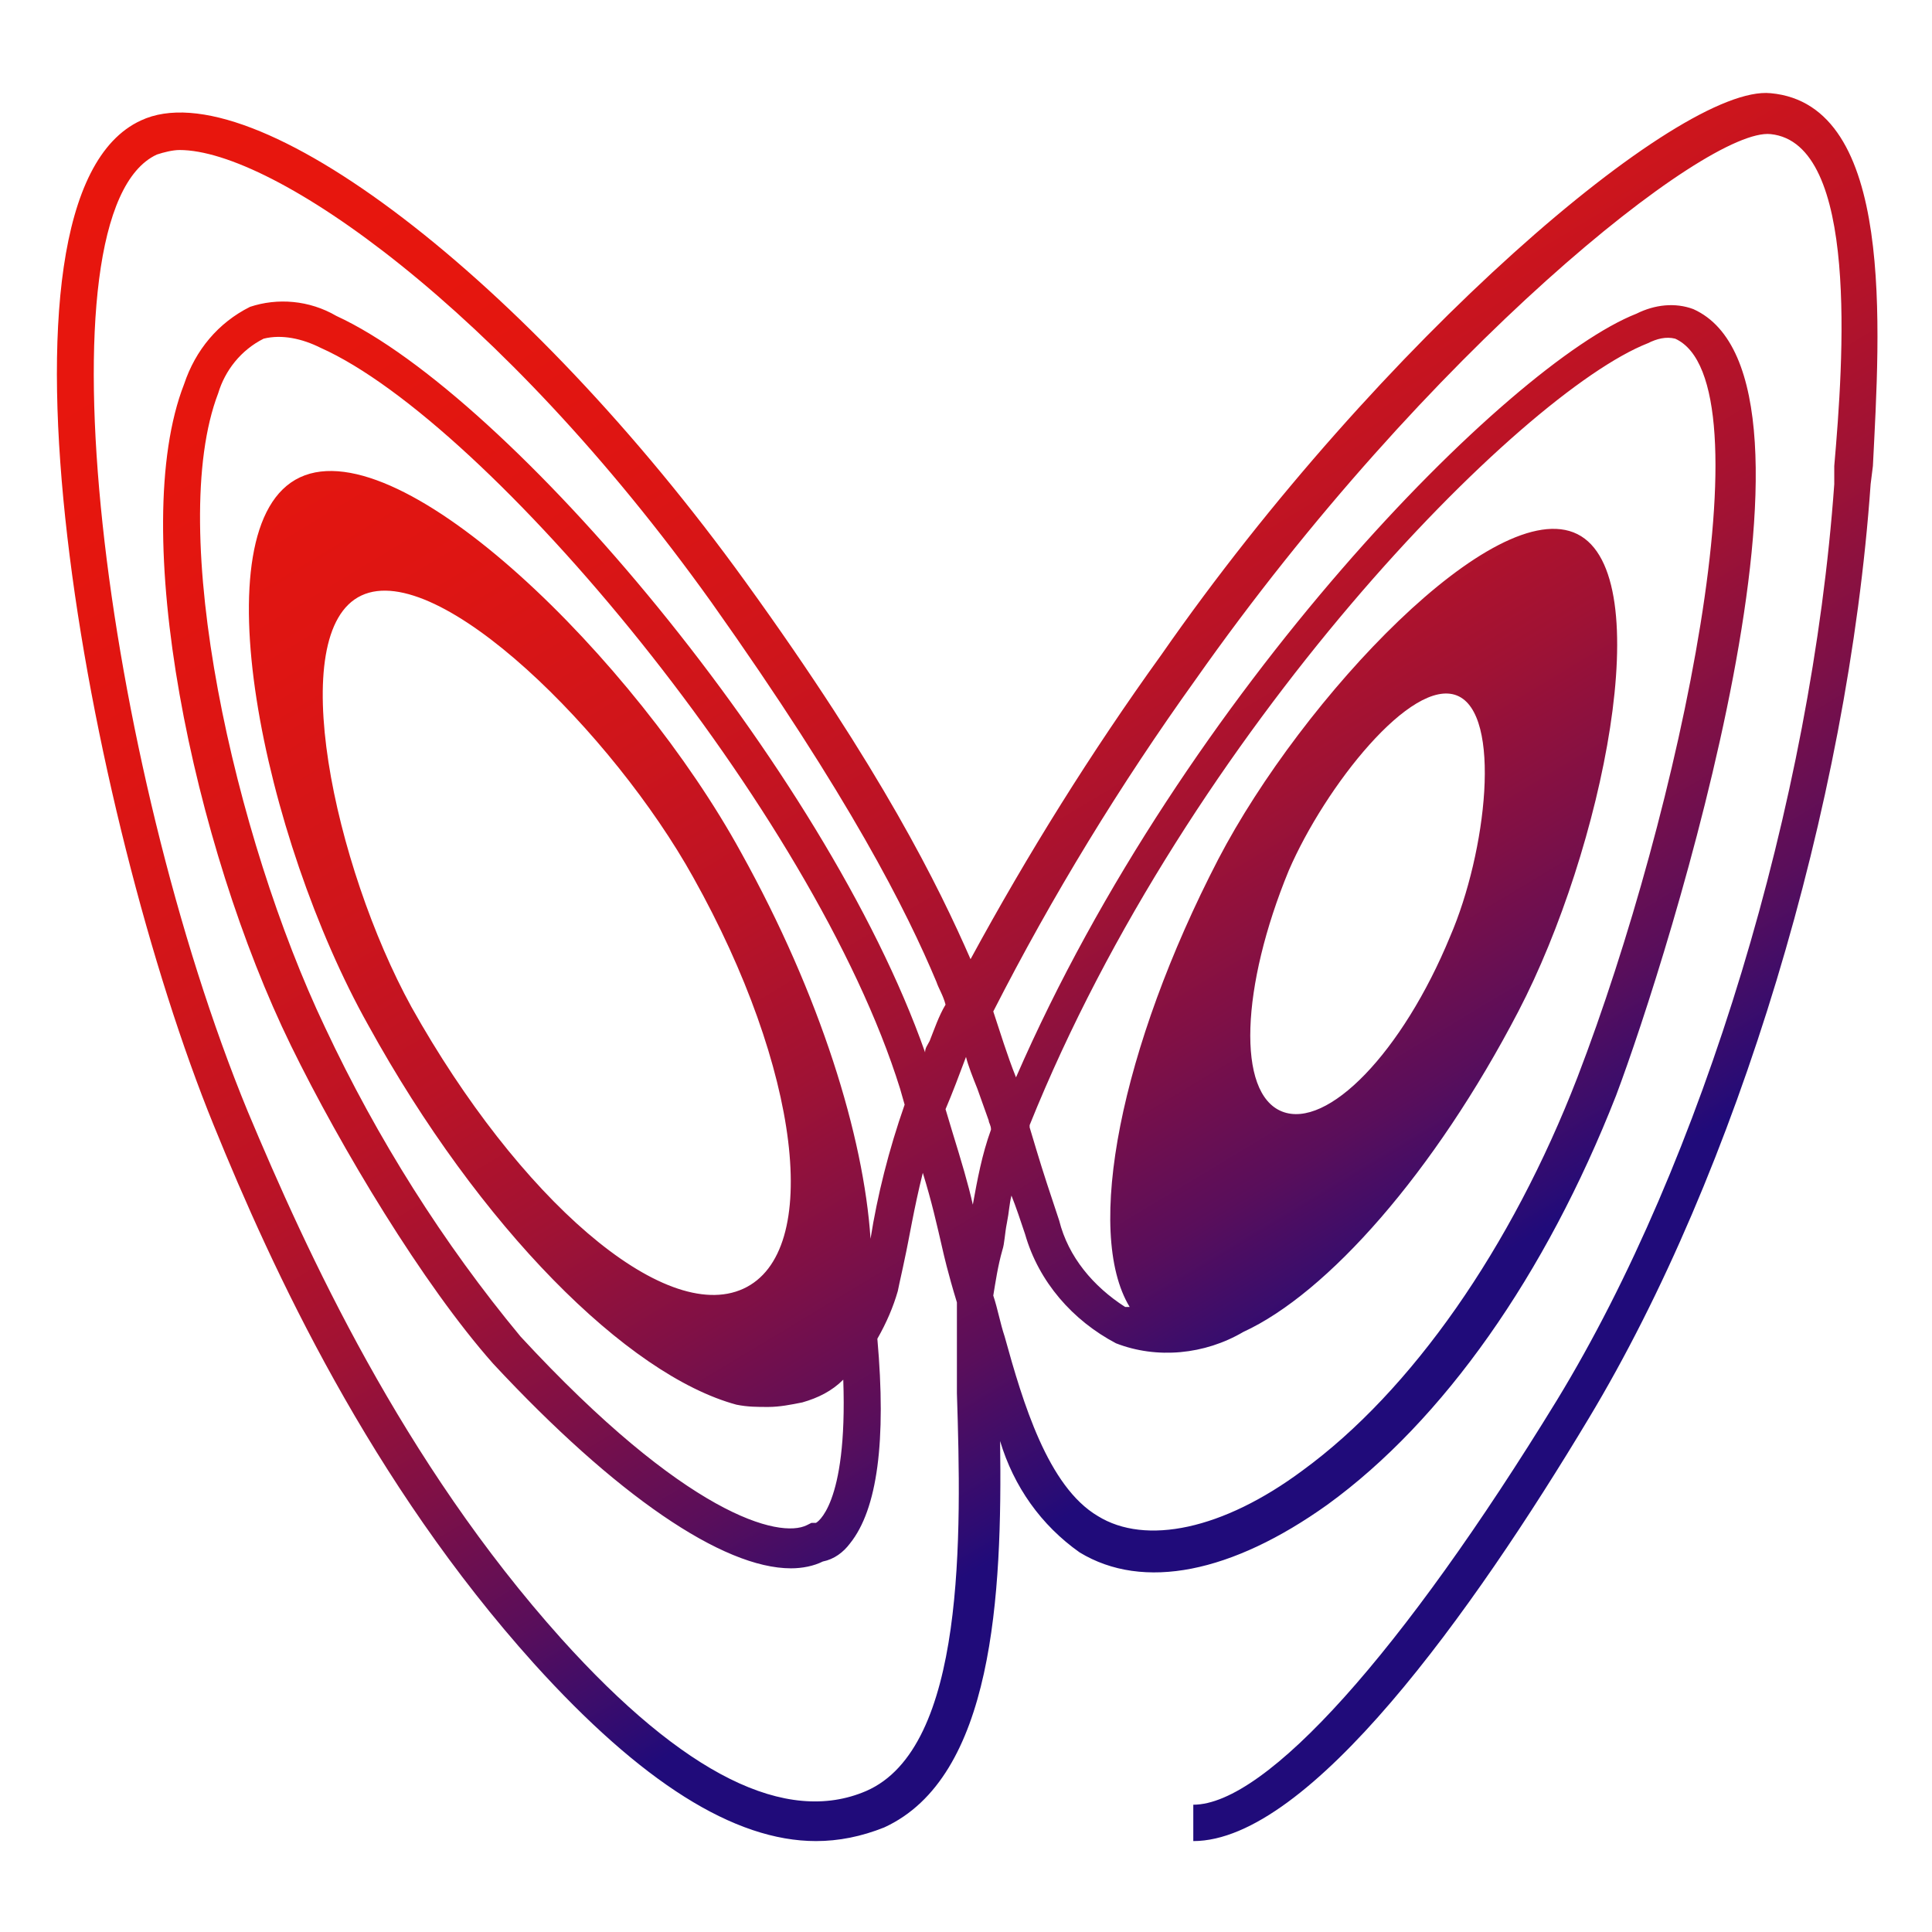
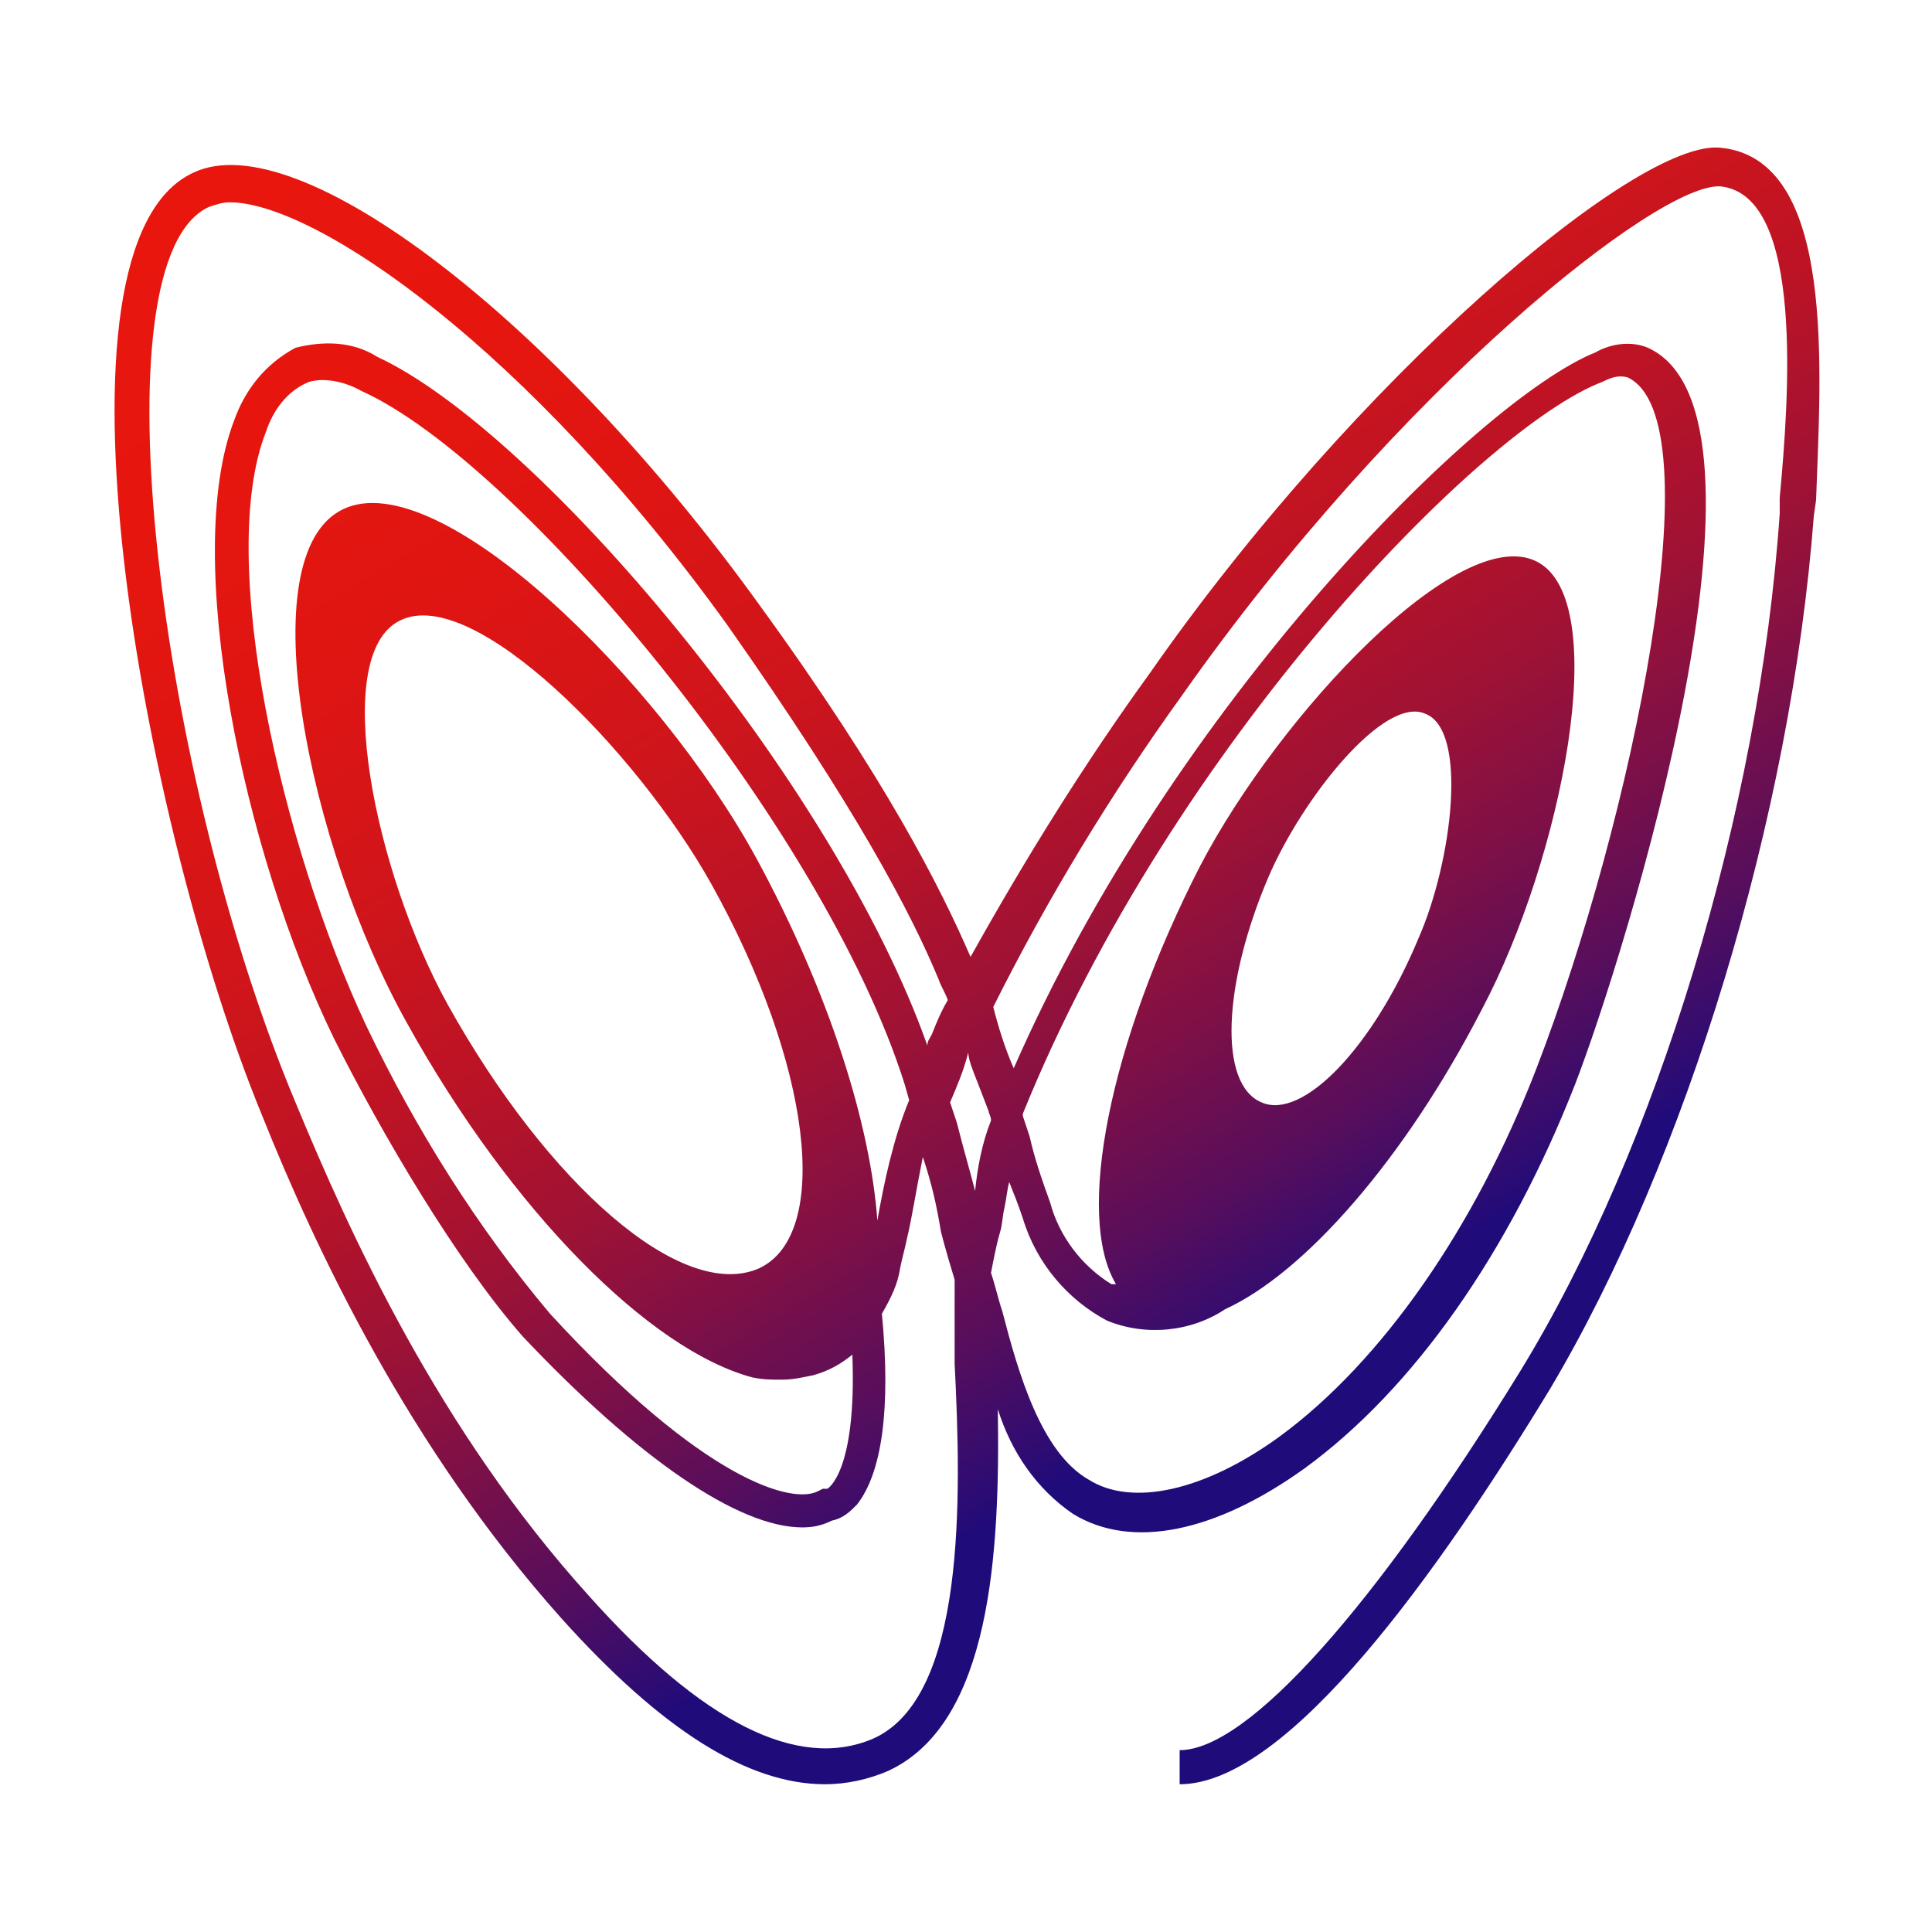
<svg xmlns="http://www.w3.org/2000/svg" version="1.1" id="Layer_1" x="0px" y="0px" viewBox="0 0 85 85" style="enable-background:new 0 0 85 85;" xml:space="preserve">
  <style type="text/css">
	.st0{fill:url(#SVGID_1_);}
</style>
-   <linearGradient id="SVGID_1_" gradientUnits="userSpaceOnUse" x1="21.018" y1="99.174" x2="62.288" y2="30.536" gradientTransform="matrix(1 0 0 -1 0 88)">
+   <linearGradient id="SVGID_1_" gradientUnits="userSpaceOnUse" x1="22.395" y1="984.241" x2="61.038" y2="1048.511" gradientTransform="matrix(1 0 0 1 0 -992)">
    <stop offset="0" style="stop-color:#DA150E" />
    <stop offset="0" style="stop-color:#DC150E" />
    <stop offset="0" style="stop-color:#E5160D" />
    <stop offset="0" style="stop-color:#E9160D" />
    <stop offset="0.24" style="stop-color:#E6160E" />
    <stop offset="0.38" style="stop-color:#DE1513" />
    <stop offset="0.51" style="stop-color:#CF151B" />
    <stop offset="0.62" style="stop-color:#BB1326" />
    <stop offset="0.72" style="stop-color:#A01234" />
    <stop offset="0.81" style="stop-color:#7F1046" />
    <stop offset="0.9" style="stop-color:#590E5B" />
    <stop offset="0.98" style="stop-color:#2D0C73" />
    <stop offset="1" style="stop-color:#200B7A" />
  </linearGradient>
-   <path class="st0" d="M77.9,4.1c-4-0.4-17.2,10.9-26.8,24.7c-3.1,4.3-5.9,8.8-8.4,13.4c-1.4-3.2-3.9-8.3-9.9-16.6  C23.2,12.3,11.1,3,6.2,5.3C-1.2,8.7,3.9,36,9.4,49.5c2.6,6.4,6.9,15.7,14.1,23.7c4.7,5.2,8.8,7.8,12.4,7.8c1,0,2-0.2,3-0.6  c4.8-2.2,5.2-10.2,5.1-17c0.6,2,1.8,3.7,3.5,4.9c2.8,1.7,6.7,0.9,10.9-2.1c5.1-3.7,9.6-10.1,12.7-18c2.3-6.1,10.3-31.5,3.4-34.6  c-0.8-0.3-1.7-0.2-2.5,0.2c-5.6,2.2-19.9,16.6-27.3,33.6c-0.4-1-0.7-2-1-2.9c2.6-5.1,5.6-10,8.9-14.6c10.2-14.5,22.5-24.3,25.3-24  c3.9,0.4,3.2,10,2.8,14.6v0.8c-1,14-5.8,29.8-12.2,40.3c-6.8,11.1-12.8,17.8-16,17.8v1.6c5.1,0,12.3-10.1,17.4-18.6  c6.5-10.8,11.4-26.9,12.4-41.1l0.1-0.8C82.7,14.5,83.4,4.6,77.9,4.1z M38.1,78.8c-3.5,1.5-8-0.7-13.4-6.7c-7-7.8-11.2-17-13.8-23.2  C4.6,33.6,1.5,9.3,6.9,6.8c0.3-0.1,0.7-0.2,1-0.2c4.1,0,14.1,6.9,23.4,19.9c6.1,8.6,8.6,13.6,9.9,16.7c0.1,0.3,0.3,0.6,0.4,1  c-0.3,0.5-0.5,1.1-0.7,1.6c-0.1,0.2-0.2,0.3-0.2,0.5c-4.4-12.5-18.3-28.9-25.9-32.4c-1.2-0.7-2.6-0.8-3.8-0.4  c-1.4,0.7-2.4,1.9-2.9,3.4C5.6,23.3,8.5,37.2,12.8,46c2.2,4.5,5.8,10.5,8.9,14c5.4,5.8,10.1,9,13.1,9c0.5,0,1-0.1,1.4-0.3  c0.5-0.1,0.9-0.4,1.2-0.8c1.2-1.5,1.6-4.5,1.2-9c0.4-0.7,0.7-1.4,0.9-2.1c0.1-0.5,0.2-0.9,0.3-1.4c0.2-0.9,0.4-2.2,0.8-3.8  c0.4,1.3,0.6,2.2,0.9,3.5c0,0,0.2,0.9,0.6,2.2c0,1.2,0,2.5,0,4C42.3,67.5,42.5,76.9,38.1,78.8L38.1,78.8z M18.1,44.3  c-3.4-6.2-5.6-16.5-2.2-18.1c3.4-1.6,11.1,6.1,14.6,12.4c4.7,8.4,5.7,16.5,2.2,18.1S22.8,52.7,18.1,44.3z M38.3,54.5  C38,50,36.1,43.8,32.6,37.5C28,29.1,17.7,18.9,13.2,21s-1.6,15.9,3,24.1c4.9,8.9,11.4,15.4,16.2,16.7l0,0c0.5,0.1,0.9,0.1,1.4,0.1  c0.5,0,1-0.1,1.5-0.2c0.7-0.2,1.3-0.5,1.8-1c0.2,5.6-1.2,6.3-1.2,6.3h-0.2l-0.2,0.1c-1.2,0.6-5.3-0.4-12.6-8.3  c-3.4-4.1-6.3-8.7-8.6-13.6c-4-8.4-7-21.9-4.7-27.9c0.3-1,1-1.9,2-2.4c0.8-0.2,1.7,0,2.5,0.4c7.4,3.3,21.7,20.4,25.5,32.6l0,0  l0.2,0.7C39.1,50.6,38.6,52.6,38.3,54.5z M44.1,55c0.1-0.3,0.1-0.7,0.2-1.2s0.1-0.8,0.2-1.2c0.2,0.5,0.4,1.1,0.6,1.7  c0.6,2.1,2.1,3.8,4,4.8c1.8,0.7,3.9,0.5,5.6-0.5c3.7-1.7,8.4-7,12.1-14.1s6.2-19.2,2.6-21c-3.6-1.8-12.1,7.2-15.8,14.3  c-4.3,8.3-5.9,16.4-3.9,19.7h-0.2c-1.4-0.9-2.5-2.2-2.9-3.8c-0.4-1.2-0.7-2.1-1-3.1l-0.3-1c0,0,0-0.1,0-0.1  c7-17.4,21.6-32.2,27.2-34.4c0.4-0.2,0.8-0.3,1.2-0.2c4.2,1.9,0.2,20.8-4.3,32.5c-2.9,7.5-7.3,13.8-12.1,17.3c-3.5,2.6-6.9,3.3-9,2  c-2.2-1.3-3.3-5-4.1-7.9c-0.2-0.6-0.3-1.2-0.5-1.8C43.8,56.4,43.9,55.7,44.1,55L44.1,55z M56.7,38.3c1.6-3.7,5.4-8.5,7.4-7.7  c2,0.8,1.3,6.9-0.3,10.6c-2.1,5.1-5.4,8.5-7.4,7.7S54.6,43.4,56.7,38.3z M43,47.9l0.5,1.4c0,0.1,0.1,0.2,0.1,0.4  c-0.4,1.1-0.6,2.2-0.8,3.3c-0.2-0.9-0.5-1.9-0.9-3.2l-0.3-1c0.3-0.7,0.6-1.5,0.9-2.3l0,0C42.6,46.9,42.8,47.4,43,47.9z" />
+   <path class="st0" d="M75.7,6.5c-3.7-0.4-16.1,10.2-25.1,23.1c-2.9,4-5.5,8.2-7.9,12.5c-1.3-3-3.7-7.8-9.3-15.5  c-9-12.5-20.3-21.2-24.9-19c-6.9,3.2-2.2,28.7,3,41.4c2.4,6,6.5,14.7,13.2,22.2c4.4,4.9,8.2,7.3,11.6,7.3c0.9,0,1.9-0.2,2.8-0.6  c4.5-2.1,4.9-9.6,4.8-15.9c0.6,1.9,1.7,3.5,3.3,4.6c2.6,1.6,6.3,0.8,10.2-2c4.8-3.5,9-9.5,11.9-16.9c2.2-5.7,9.6-29.5,3.2-32.4  c-0.7-0.3-1.6-0.2-2.3,0.2c-5.2,2.1-18.6,15.5-25.6,31.5c-0.4-0.9-0.7-1.9-0.9-2.7c2.4-4.8,5.2-9.4,8.3-13.7  C61.5,17.1,73,8,75.7,8.2c3.7,0.4,3,9.4,2.6,13.7v0.7c-0.9,13.1-5.4,27.9-11.4,37.7c-6.4,10.4-12,16.7-15,16.7v1.5  c4.8,0,11.5-9.5,16.3-17.4C74.2,51,78.8,35.9,79.8,22.7l0.1-0.7C80.1,16.3,80.8,7,75.7,6.5z M38.4,76.5c-3.3,1.4-7.5-0.7-12.5-6.3  c-6.6-7.3-10.5-15.9-12.9-21.7C7,34.2,4.1,11.4,9.2,9.1C9.5,9,9.8,8.9,10.1,8.9c3.8,0,13.2,6.5,21.9,18.6c5.7,8.1,8.1,12.7,9.3,15.6  c0.1,0.3,0.3,0.6,0.4,0.9c-0.3,0.5-0.5,1-0.7,1.5c-0.1,0.2-0.2,0.3-0.2,0.5C36.7,34.4,23.7,19,16.6,15.7c-1.1-0.7-2.4-0.7-3.6-0.4  c-1.3,0.7-2.2,1.8-2.7,3.2c-2.3,6,0.4,19,4.4,27.2c2.1,4.2,5.4,9.8,8.3,13.1c5.1,5.4,9.5,8.4,12.3,8.4c0.5,0,0.9-0.1,1.3-0.3  c0.5-0.1,0.8-0.4,1.1-0.7c1.1-1.4,1.5-4.2,1.1-8.4c0.4-0.7,0.7-1.3,0.8-2c0.1-0.5,0.2-0.8,0.3-1.3c0.2-0.8,0.4-2.1,0.7-3.6  c0.4,1.2,0.6,2.1,0.8,3.3c0,0,0.2,0.8,0.6,2.1c0,1.1,0,2.3,0,3.7C42.3,65.9,42.5,74.7,38.4,76.5L38.4,76.5z M19.7,44.2  c-3.2-5.8-5.2-15.4-2.1-16.9C20.8,25.7,28,33,31.3,38.9c4.4,7.9,5.3,15.4,2.1,16.9C30,57.3,24.1,52.1,19.7,44.2z M38.6,53.7  c-0.3-4.2-2.1-10-5.3-15.9c-4.3-7.9-14-17.4-18.2-15.4s-1.5,14.9,2.8,22.6c4.6,8.3,10.7,14.4,15.2,15.6l0,0c0.5,0.1,0.8,0.1,1.3,0.1  s0.9-0.1,1.4-0.2c0.7-0.2,1.2-0.5,1.7-0.9c0.2,5.2-1.1,5.9-1.1,5.9h-0.2l-0.2,0.1c-1.1,0.6-5-0.4-11.8-7.8  c-3.2-3.8-5.9-8.1-8.1-12.7c-3.7-7.9-6.6-20.5-4.4-26.1c0.3-0.9,0.9-1.8,1.9-2.2c0.7-0.2,1.6,0,2.3,0.4c6.9,3.1,20.3,19.1,23.9,30.5  l0,0l0.2,0.7C39.3,50.1,38.9,52,38.6,53.7z M44,54.2c0.1-0.3,0.1-0.7,0.2-1.1c0.1-0.5,0.1-0.7,0.2-1.1c0.2,0.5,0.4,1,0.6,1.6  c0.6,2,2,3.6,3.7,4.5c1.7,0.7,3.7,0.5,5.2-0.5c3.5-1.6,7.9-6.6,11.3-13.2c3.5-6.6,5.8-18,2.4-19.7c-3.4-1.7-11.3,6.7-14.8,13.4  c-4,7.8-5.5,15.4-3.7,18.4h-0.2c-1.3-0.8-2.3-2.1-2.7-3.6c-0.4-1.1-0.7-2-0.9-2.9l-0.3-0.9v-0.1c6.6-16.3,20.2-30.2,25.5-32.2  c0.4-0.2,0.7-0.3,1.1-0.2c3.9,1.8,0.2,19.5-4,30.4c-2.7,7-6.8,12.9-11.3,16.2c-3.3,2.4-6.5,3.1-8.4,1.9c-2.1-1.2-3.1-4.7-3.8-7.4  c-0.2-0.6-0.3-1.1-0.5-1.7C43.7,55.5,43.8,54.9,44,54.2L44,54.2z M55.8,38.6c1.5-3.5,5.1-8,6.9-7.2c1.9,0.7,1.2,6.5-0.3,9.9  c-2,4.8-5.1,8-6.9,7.2C53.6,47.7,53.8,43.3,55.8,38.6z M43,47.6l0.5,1.3c0,0.1,0.1,0.2,0.1,0.4c-0.4,1-0.6,2.1-0.7,3.1  c-0.2-0.8-0.5-1.8-0.8-3l-0.3-0.9c0.3-0.7,0.6-1.4,0.8-2.2l0,0C42.6,46.6,42.8,47.1,43,47.6z" />
</svg>
